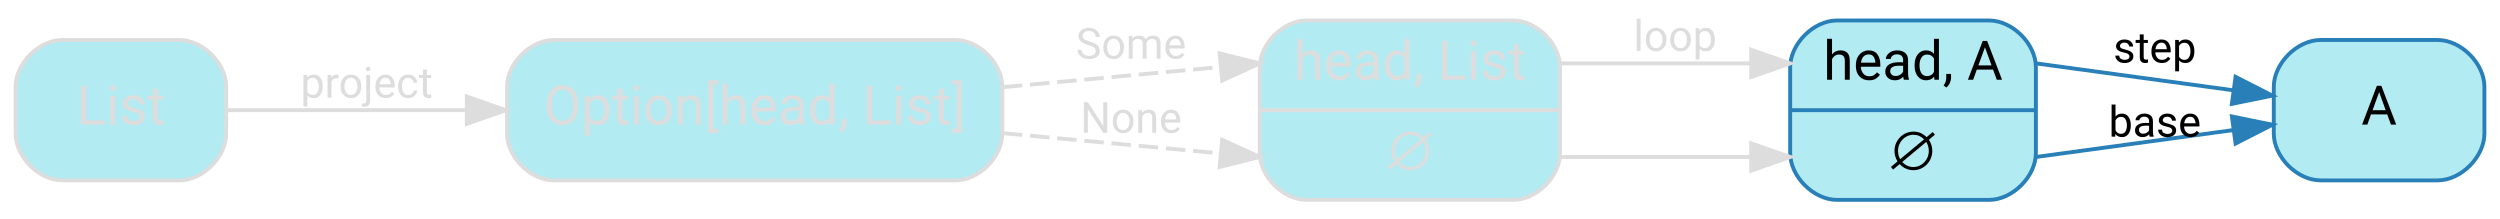
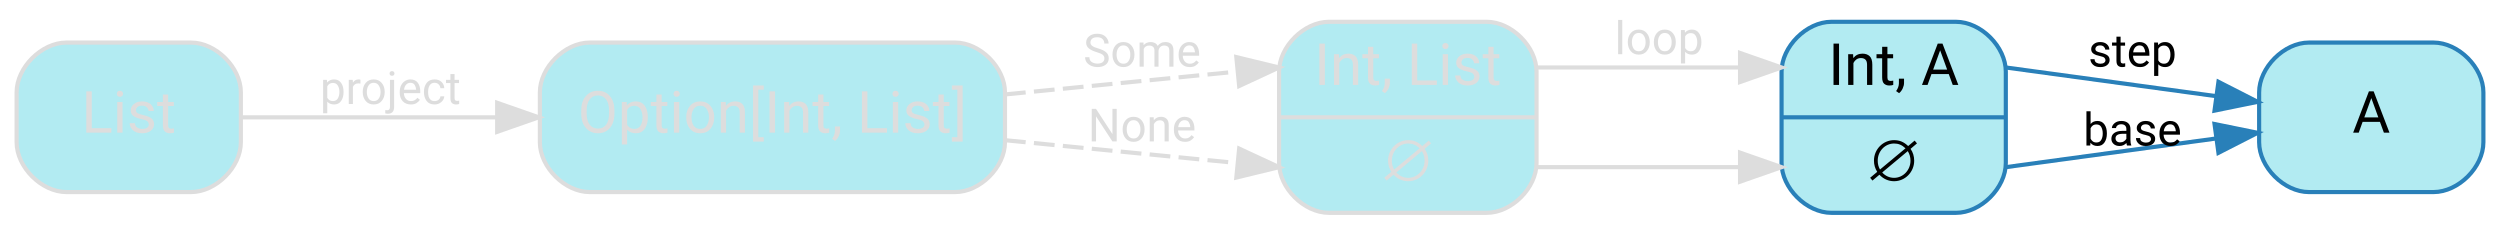
- <svg xmlns="http://www.w3.org/2000/svg" width="641pt" height="56pt" viewBox="0.00 0.00 641.00 55.50">
+ <svg xmlns="http://www.w3.org/2000/svg" width="602pt" height="56pt" viewBox="0.00 0.00 602.00 55.50">
  <g id="graph0" class="graph" transform="scale(1 1) rotate(0) translate(4 51.5)">
    <g id="node1" class="node">
-       <path fill="#b2ebf2" stroke="#dddddd" d="M331,-.5C331,-.5 384,-.5 384,-.5 390,-.5 396,-6.5 396,-12.5 396,-12.5 396,-34.5 396,-34.5 396,-40.5 390,-46.5 384,-46.5 384,-46.5 331,-46.5 331,-46.5 325,-46.5 319,-40.5 319,-34.5 319,-34.5 319,-12.5 319,-12.5 319,-6.5 325,-.5 331,-.5" />
-       <text text-anchor="middle" x="357.5" y="-31.3" font-family="Segoe UI,Roboto,Helvetica,Arial,sans-serif" font-size="14.00" fill="#dddddd">head, List</text>
-       <polyline fill="none" stroke="#dddddd" points="319,-23.5 396,-23.5 " />
-       <text text-anchor="middle" x="357.5" y="-8.3" font-family="Segoe UI,Roboto,Helvetica,Arial,sans-serif" font-size="14.00" fill="#dddddd">∅</text>
+       <path fill="#b2ebf2" stroke="#dddddd" d="M316,-.5C316,-.5 354,-.5 354,-.5 360,-.5 366,-6.5 366,-12.5 366,-12.5 366,-34.5 366,-34.5 366,-40.5 360,-46.5 354,-46.5 354,-46.5 316,-46.5 316,-46.5 310,-46.5 304,-40.5 304,-34.5 304,-34.5 304,-12.5 304,-12.5 304,-6.5 310,-.5 316,-.5" />
+       <text text-anchor="middle" x="335" y="-31.3" font-family="Segoe UI,Roboto,Helvetica,Arial,sans-serif" font-size="14.00" fill="#dddddd">Int, List</text>
+       <polyline fill="none" stroke="#dddddd" points="304,-23.5 366,-23.5 " />
+       <text text-anchor="middle" x="335" y="-8.3" font-family="Segoe UI,Roboto,Helvetica,Arial,sans-serif" font-size="14.00" fill="#dddddd">∅</text>
    </g>
    <g id="node2" class="node">
-       <path fill="#b2ebf2" stroke="#2980b9" d="M467,-.5C467,-.5 506,-.5 506,-.5 512,-.5 518,-6.5 518,-12.5 518,-12.5 518,-34.5 518,-34.5 518,-40.5 512,-46.5 506,-46.5 506,-46.5 467,-46.5 467,-46.5 461,-46.5 455,-40.5 455,-34.5 455,-34.5 455,-12.5 455,-12.5 455,-6.5 461,-.5 467,-.5" />
-       <text text-anchor="middle" x="486.5" y="-31.3" font-family="Segoe UI,Roboto,Helvetica,Arial,sans-serif" font-size="14.00" fill="#000000">head, A</text>
-       <polyline fill="none" stroke="#2980b9" points="455,-23.5 518,-23.5 " />
-       <text text-anchor="middle" x="486.5" y="-8.3" font-family="Segoe UI,Roboto,Helvetica,Arial,sans-serif" font-size="14.00" fill="#000000">∅</text>
+       <path fill="#b2ebf2" stroke="#2980b9" d="M437,-.5C437,-.5 467,-.5 467,-.5 473,-.5 479,-6.5 479,-12.5 479,-12.5 479,-34.5 479,-34.5 479,-40.5 473,-46.5 467,-46.5 467,-46.5 437,-46.5 437,-46.5 431,-46.5 425,-40.5 425,-34.5 425,-34.5 425,-12.5 425,-12.5 425,-6.5 431,-.5 437,-.5" />
+       <text text-anchor="middle" x="452" y="-31.3" font-family="Segoe UI,Roboto,Helvetica,Arial,sans-serif" font-size="14.00" fill="#000000">Int, A</text>
+       <polyline fill="none" stroke="#2980b9" points="425,-23.5 479,-23.5 " />
+       <text text-anchor="middle" x="452" y="-8.3" font-family="Segoe UI,Roboto,Helvetica,Arial,sans-serif" font-size="14.00" fill="#000000">∅</text>
    </g>
    <g id="edge4" class="edge">
-       <path fill="none" stroke="#dddddd" d="M396,-35.5C396,-35.5 428.159,-35.5 444.991,-35.5" />
-       <polygon fill="#dddddd" stroke="#dddddd" points="445,-39 455,-35.5 445,-32 445,-39" />
-       <text text-anchor="middle" x="425.5" y="-38.7" font-family="Segoe UI,Roboto,Helvetica,Arial,sans-serif" font-size="11.00" fill="#dddddd">loop</text>
+       <path fill="none" stroke="#dddddd" d="M366,-35.5C366,-35.5 398.159,-35.5 414.991,-35.5" />
+       <polygon fill="#dddddd" stroke="#dddddd" points="415,-39 425,-35.5 415,-32 415,-39" />
+       <text text-anchor="middle" x="395.5" y="-38.7" font-family="Segoe UI,Roboto,Helvetica,Arial,sans-serif" font-size="11.00" fill="#dddddd">loop</text>
    </g>
    <g id="edge5" class="edge">
-       <path fill="none" stroke="#dddddd" d="M396,-11.5C396,-11.5 428.159,-11.5 444.991,-11.5" />
-       <polygon fill="#dddddd" stroke="#dddddd" points="445,-15 455,-11.5 445,-8 445,-15" />
+       <path fill="none" stroke="#dddddd" d="M366,-11.5C366,-11.5 398.159,-11.5 414.991,-11.5" />
+       <polygon fill="#dddddd" stroke="#dddddd" points="415,-15 425,-11.5 415,-8 415,-15" />
    </g>
    <g id="node4" class="node">
-       <path fill="#b2ebf2" stroke="#2980b9" d="M621,-41.5C621,-41.5 591,-41.5 591,-41.5 585,-41.5 579,-35.5 579,-29.5 579,-29.5 579,-17.5 579,-17.5 579,-11.5 585,-5.5 591,-5.5 591,-5.5 621,-5.5 621,-5.5 627,-5.5 633,-11.5 633,-17.5 633,-17.5 633,-29.5 633,-29.5 633,-35.5 627,-41.5 621,-41.5" />
-       <text text-anchor="middle" x="606" y="-19.8" font-family="Segoe UI,Roboto,Helvetica,Arial,sans-serif" font-size="14.00" fill="#000000">A</text>
+       <path fill="#b2ebf2" stroke="#2980b9" d="M582,-41.5C582,-41.5 552,-41.5 552,-41.5 546,-41.5 540,-35.5 540,-29.5 540,-29.5 540,-17.5 540,-17.5 540,-11.5 546,-5.5 552,-5.5 552,-5.5 582,-5.5 582,-5.5 588,-5.5 594,-11.5 594,-17.5 594,-17.5 594,-29.5 594,-29.5 594,-35.5 588,-41.5 582,-41.5" />
+       <text text-anchor="middle" x="567" y="-19.8" font-family="Segoe UI,Roboto,Helvetica,Arial,sans-serif" font-size="14.00" fill="#000000">A</text>
    </g>
    <g id="edge6" class="edge">
-       <path fill="none" stroke="#2980b9" d="M518,-35.5C518,-35.5 544.648,-31.866 568.616,-28.598" />
-       <polygon fill="#2980b9" stroke="#2980b9" points="569.203,-32.05 578.639,-27.231 568.257,-25.114 569.203,-32.05" />
-       <text text-anchor="middle" x="548.5" y="-35.7" font-family="Segoe UI,Roboto,Helvetica,Arial,sans-serif" font-size="11.00" fill="#000000">step</text>
+       <path fill="none" stroke="#2980b9" d="M479,-35.5C479,-35.5 505.648,-31.866 529.616,-28.598" />
+       <polygon fill="#2980b9" stroke="#2980b9" points="530.203,-32.05 539.639,-27.231 529.257,-25.114 530.203,-32.05" />
+       <text text-anchor="middle" x="509.5" y="-35.7" font-family="Segoe UI,Roboto,Helvetica,Arial,sans-serif" font-size="11.00" fill="#000000">step</text>
    </g>
    <g id="edge7" class="edge">
-       <path fill="none" stroke="#2980b9" d="M518,-11.5C518,-11.5 544.648,-15.134 568.616,-18.402" />
-       <polygon fill="#2980b9" stroke="#2980b9" points="568.257,-21.886 578.639,-19.769 569.203,-14.95 568.257,-21.886" />
-       <text text-anchor="middle" x="548.5" y="-16.7" font-family="Segoe UI,Roboto,Helvetica,Arial,sans-serif" font-size="11.00" fill="#000000">base</text>
+       <path fill="none" stroke="#2980b9" d="M479,-11.5C479,-11.5 505.648,-15.134 529.616,-18.402" />
+       <polygon fill="#2980b9" stroke="#2980b9" points="529.257,-21.886 539.639,-19.769 530.203,-14.95 529.257,-21.886" />
+       <text text-anchor="middle" x="509.5" y="-16.7" font-family="Segoe UI,Roboto,Helvetica,Arial,sans-serif" font-size="11.00" fill="#000000">base</text>
    </g>
    <g id="node3" class="node">
-       <path fill="#b2ebf2" stroke="#dddddd" d="M241,-41.5C241,-41.5 138,-41.5 138,-41.5 132,-41.5 126,-35.5 126,-29.5 126,-29.5 126,-17.5 126,-17.5 126,-11.5 132,-5.5 138,-5.5 138,-5.5 241,-5.5 241,-5.5 247,-5.5 253,-11.5 253,-17.5 253,-17.5 253,-29.5 253,-29.5 253,-35.5 247,-41.5 241,-41.5" />
-       <text text-anchor="middle" x="189.5" y="-19.8" font-family="Segoe UI,Roboto,Helvetica,Arial,sans-serif" font-size="14.00" fill="#dddddd">Option[head, List]</text>
+       <path fill="#b2ebf2" stroke="#dddddd" d="M226,-41.5C226,-41.5 138,-41.5 138,-41.5 132,-41.5 126,-35.5 126,-29.5 126,-29.5 126,-17.5 126,-17.5 126,-11.5 132,-5.5 138,-5.5 138,-5.5 226,-5.5 226,-5.5 232,-5.5 238,-11.5 238,-17.5 238,-17.5 238,-29.5 238,-29.5 238,-35.5 232,-41.5 226,-41.5" />
+       <text text-anchor="middle" x="182" y="-19.8" font-family="Segoe UI,Roboto,Helvetica,Arial,sans-serif" font-size="14.00" fill="#dddddd">Option[Int, List]</text>
    </g>
    <g id="edge2" class="edge">
-       <path fill="none" stroke="#dddddd" stroke-dasharray="5,2" d="M253.112,-29.395C274.604,-31.386 296.263,-33.393 308.615,-34.538" />
-       <polygon fill="#dddddd" stroke="#dddddd" points="308.72,-38.062 319,-35.5 309.366,-31.092 308.72,-38.062" />
-       <text text-anchor="middle" x="286" y="-36.7" font-family="Segoe UI,Roboto,Helvetica,Arial,sans-serif" font-size="11.00" fill="#dddddd">Some</text>
+       <path fill="none" stroke="#dddddd" stroke-dasharray="5,2" d="M238.001,-29.008C259.299,-31.103 281.415,-33.279 293.87,-34.504" />
+       <polygon fill="#dddddd" stroke="#dddddd" points="293.705,-38.004 304,-35.5 294.391,-31.038 293.705,-38.004" />
+       <text text-anchor="middle" x="271" y="-35.7" font-family="Segoe UI,Roboto,Helvetica,Arial,sans-serif" font-size="11.00" fill="#dddddd">Some</text>
    </g>
    <g id="edge3" class="edge">
-       <path fill="none" stroke="#dddddd" stroke-dasharray="5,2" d="M253.112,-17.605C274.604,-15.614 296.263,-13.607 308.615,-12.462" />
-       <polygon fill="#dddddd" stroke="#dddddd" points="309.366,-15.908 319,-11.5 308.72,-8.938 309.366,-15.908" />
-       <text text-anchor="middle" x="286" y="-17.7" font-family="Segoe UI,Roboto,Helvetica,Arial,sans-serif" font-size="11.00" fill="#dddddd">None</text>
+       <path fill="none" stroke="#dddddd" stroke-dasharray="5,2" d="M238.001,-17.992C259.299,-15.897 281.415,-13.722 293.87,-12.496" />
+       <polygon fill="#dddddd" stroke="#dddddd" points="294.391,-15.962 304,-11.5 293.705,-8.996 294.391,-15.962" />
+       <text text-anchor="middle" x="271" y="-17.7" font-family="Segoe UI,Roboto,Helvetica,Arial,sans-serif" font-size="11.00" fill="#dddddd">None</text>
    </g>
    <g id="node5" class="node">
      <path fill="#b2ebf2" stroke="#dddddd" d="M42,-41.5C42,-41.5 12,-41.5 12,-41.5 6,-41.5 0,-35.5 0,-29.5 0,-29.5 0,-17.5 0,-17.5 0,-11.5 6,-5.5 12,-5.5 12,-5.5 42,-5.5 42,-5.5 48,-5.5 54,-11.5 54,-17.5 54,-17.5 54,-29.5 54,-29.5 54,-35.5 48,-41.5 42,-41.5" />
      <text text-anchor="middle" x="27" y="-19.8" font-family="Segoe UI,Roboto,Helvetica,Arial,sans-serif" font-size="14.00" fill="#dddddd">List</text>
    </g>
    <g id="edge1" class="edge">
-       <path fill="none" stroke="#dddddd" d="M54.199,-23.5C71.046,-23.5 93.569,-23.5 115.397,-23.5" />
-       <polygon fill="#dddddd" stroke="#dddddd" points="115.691,-27 125.691,-23.5 115.691,-20 115.691,-27" />
+       <path fill="none" stroke="#dddddd" d="M54.354,-23.5C71.385,-23.5 94.078,-23.5 115.605,-23.5" />
+       <polygon fill="#dddddd" stroke="#dddddd" points="115.717,-27 125.717,-23.5 115.717,-20 115.717,-27" />
      <text text-anchor="middle" x="90" y="-26.7" font-family="Segoe UI,Roboto,Helvetica,Arial,sans-serif" font-size="11.00" fill="#dddddd">project</text>
    </g>
  </g>
</svg>
